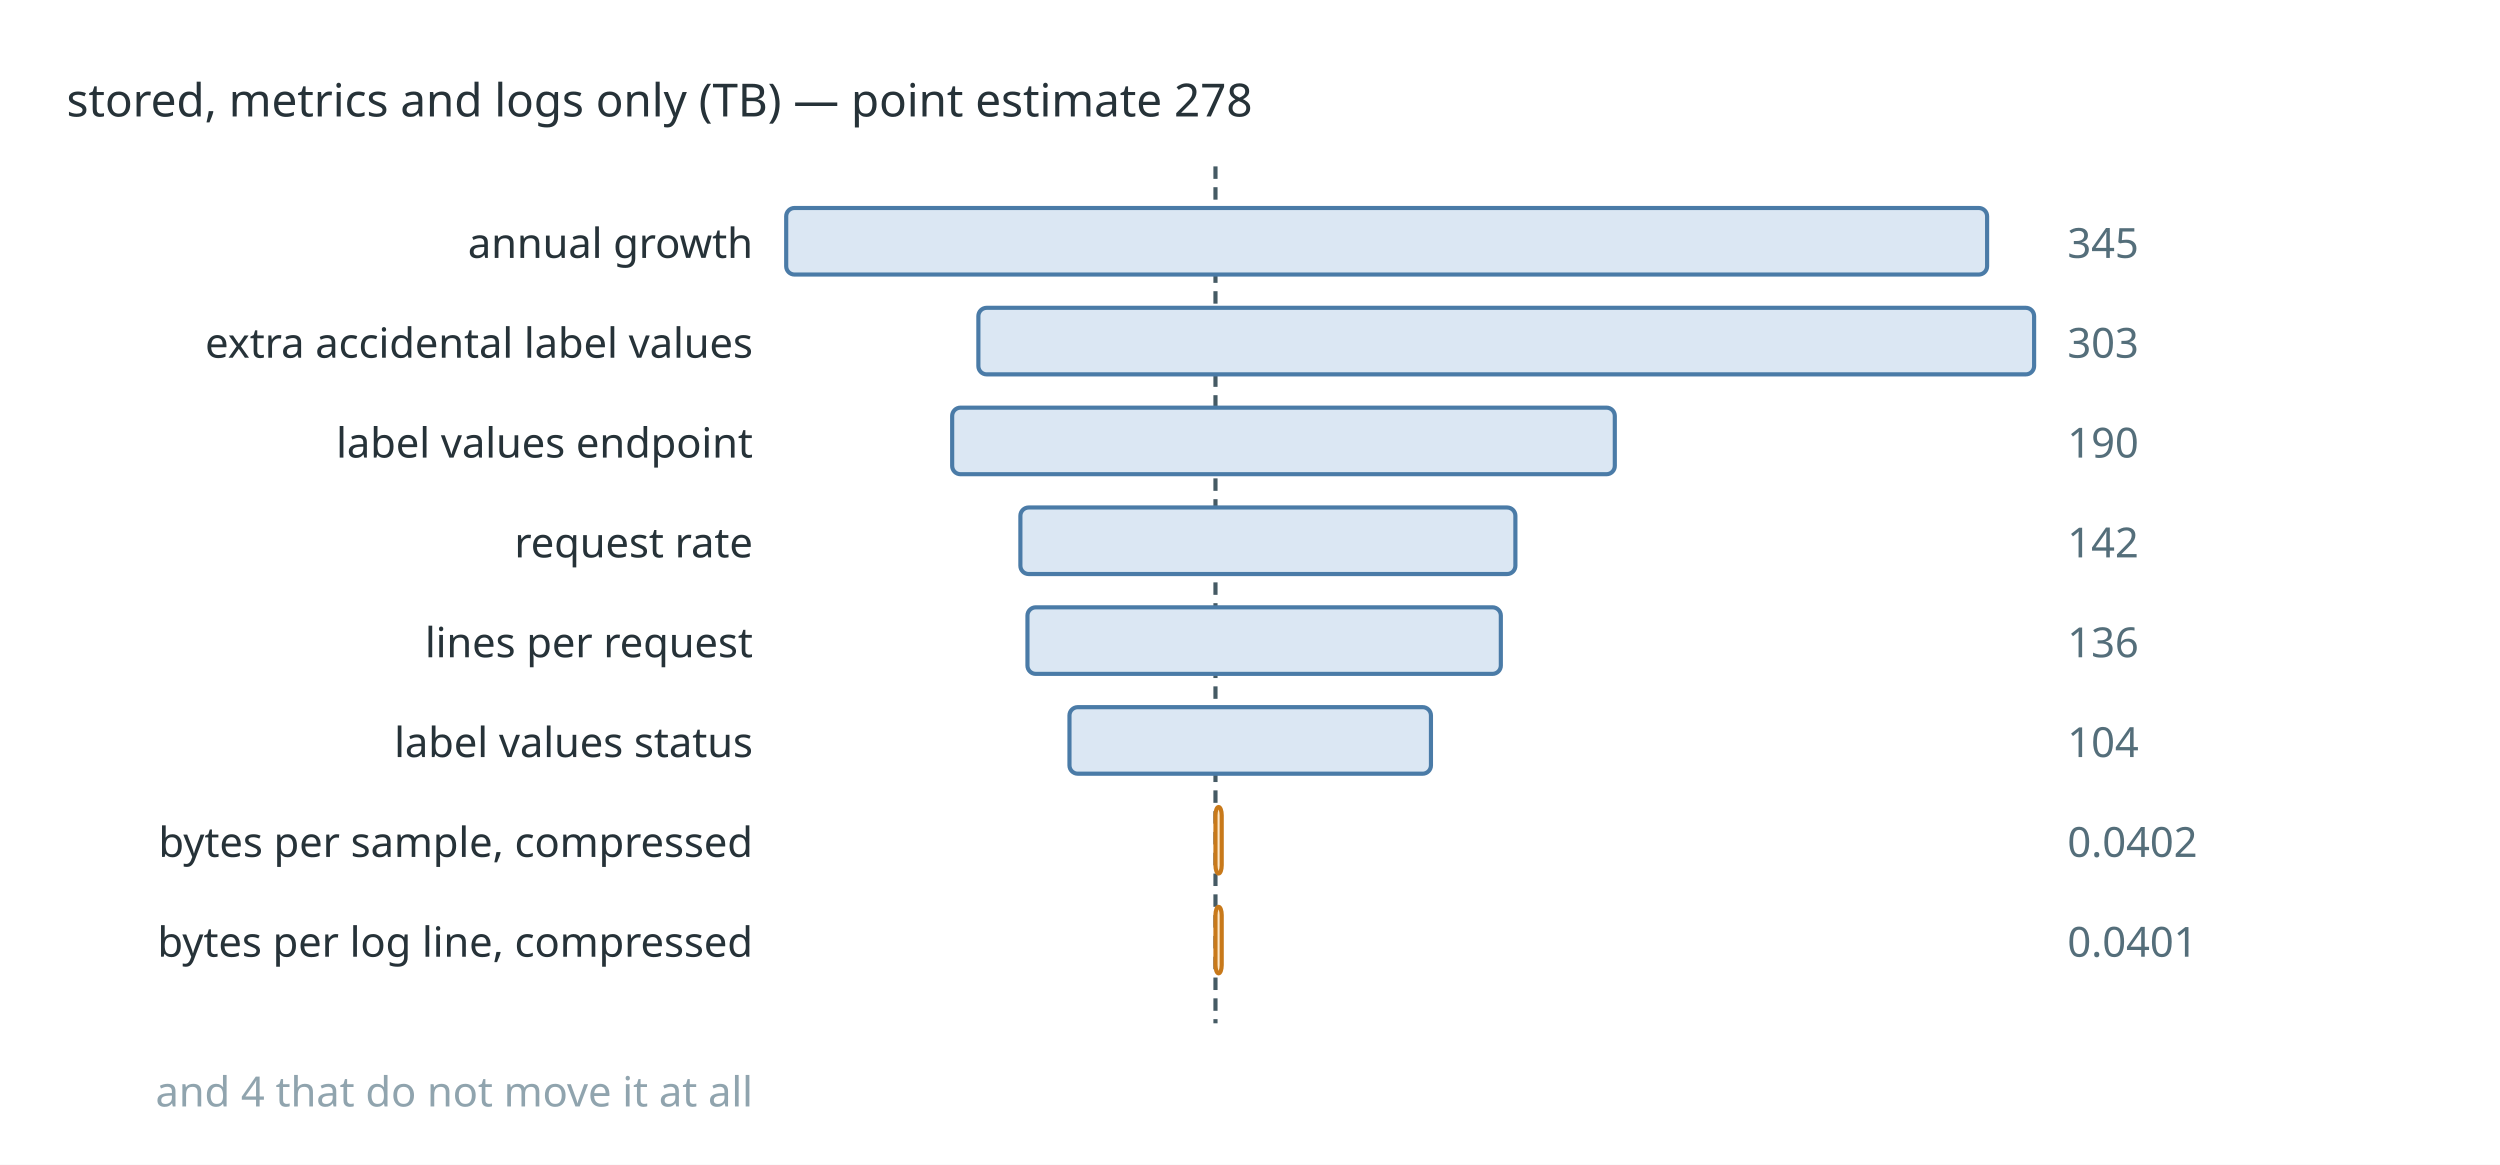
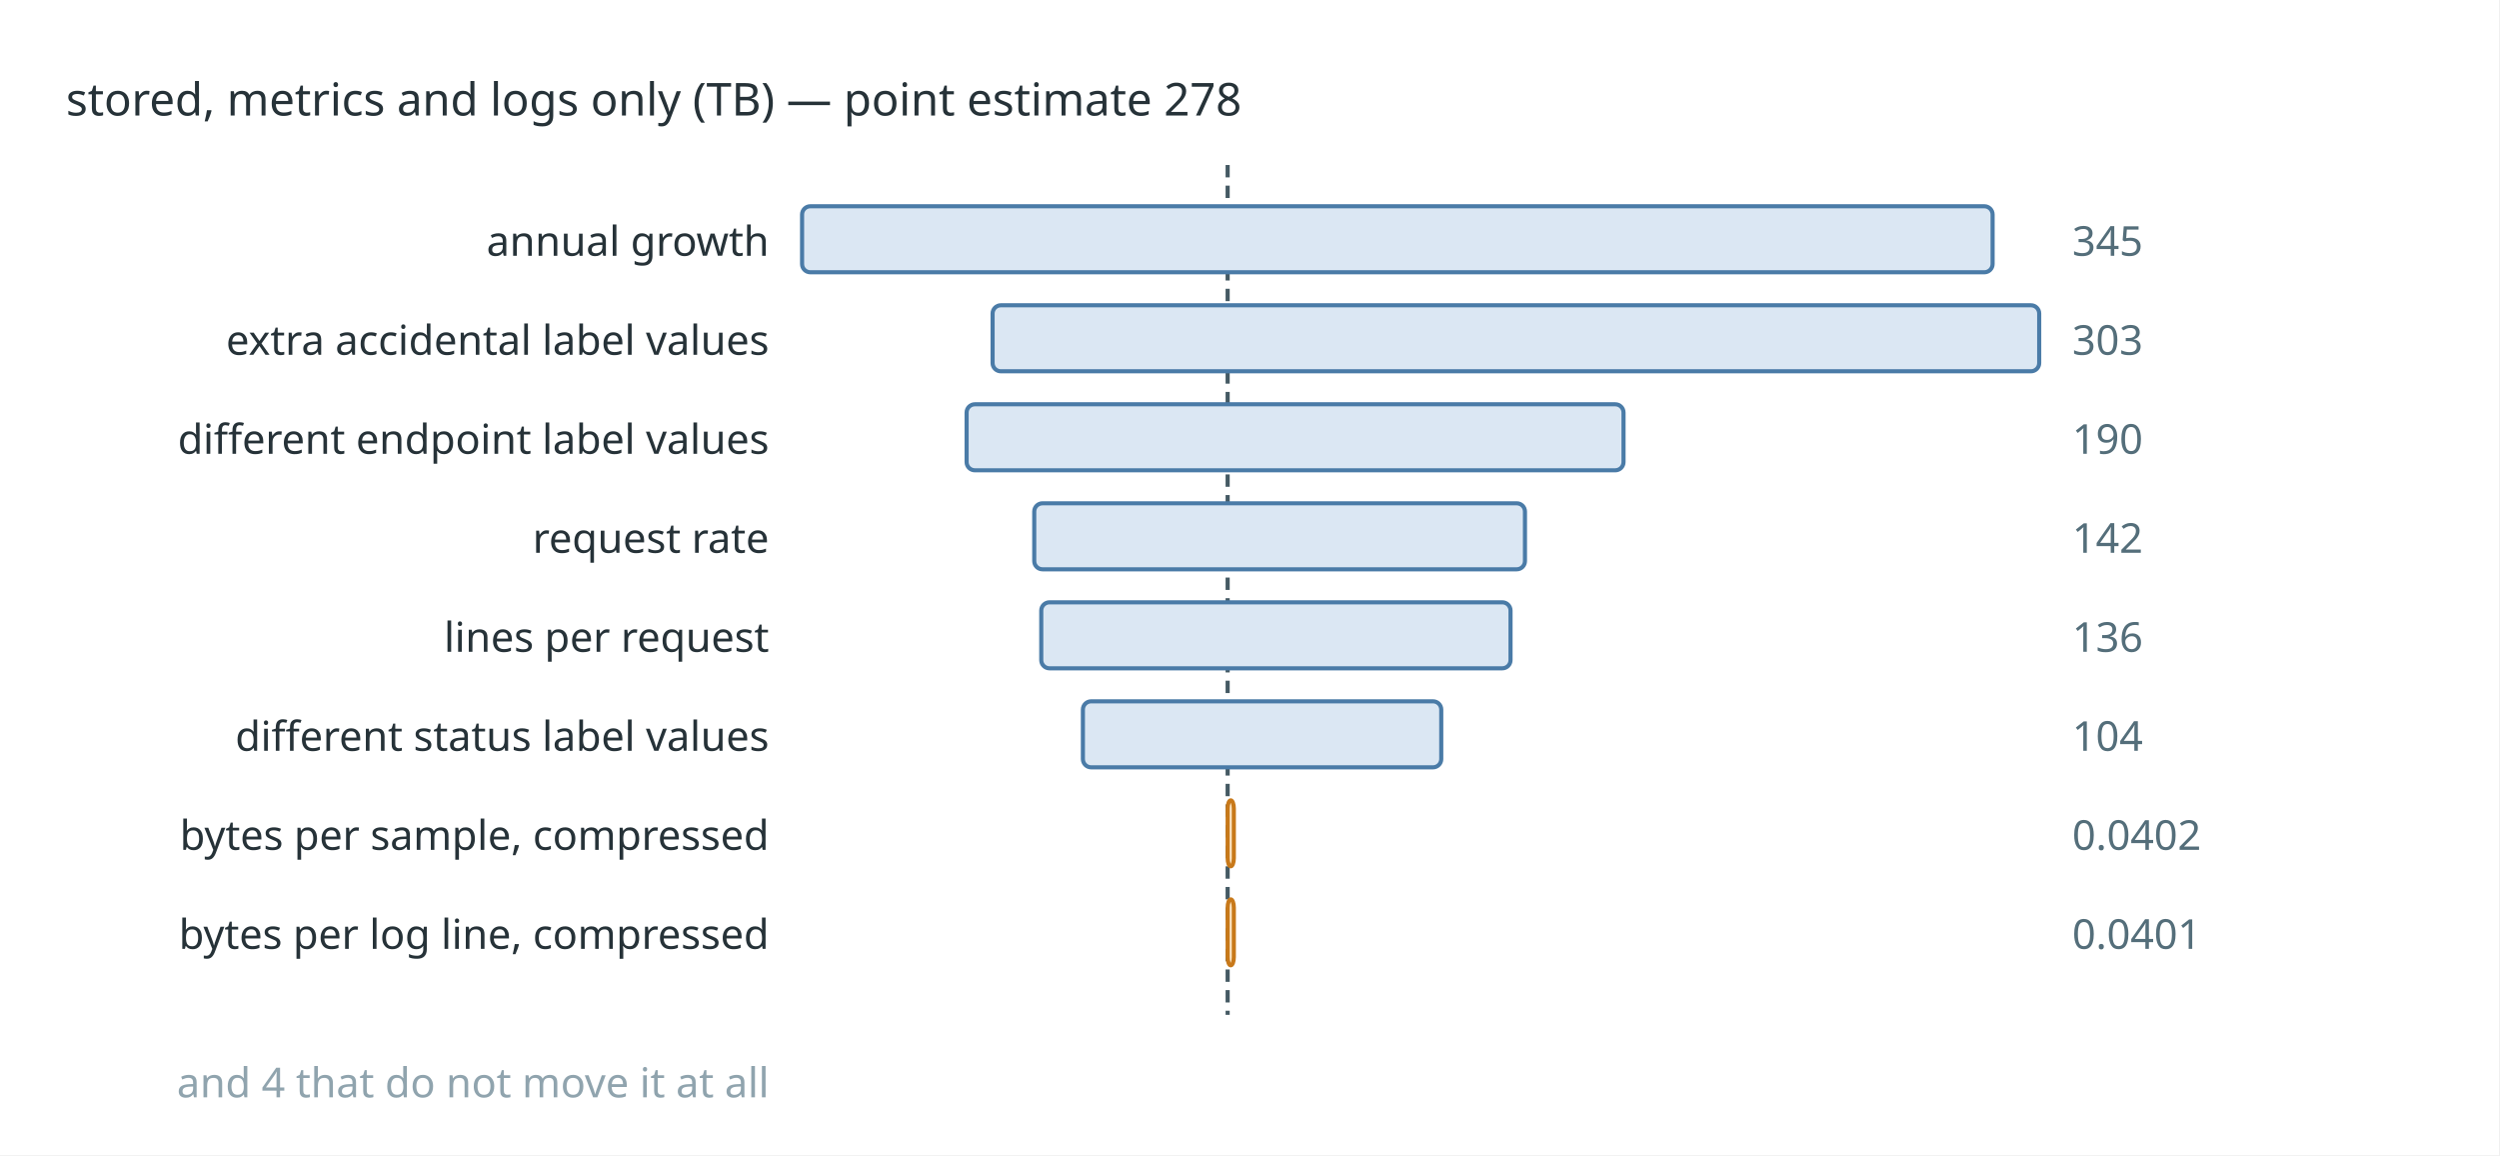
- <svg xmlns="http://www.w3.org/2000/svg" viewBox="0 0 601 280" width="601" height="280" role="img" font-family="system-ui, sans-serif">
-   <rect width="601" height="280" fill="#ffffff" />
+ <svg xmlns="http://www.w3.org/2000/svg" viewBox="0 0 606 280" width="606" height="280" role="img" font-family="system-ui, sans-serif">
+   <rect width="606" height="280" fill="#ffffff" />
  <text x="16" y="28" font-size="11" fill="#263238">stored, metrics and logs only (TB) — point estimate 278</text>
-   <line x1="292.2" y1="40" x2="292.2" y2="246" stroke="#455a64" stroke-width="1" stroke-dasharray="3 2" />
-   <text x="181.0" y="266" font-size="10" text-anchor="end" fill="#90a4ae">and 4 that do not move it at all</text>
-   <rect x="189.0" y="50.0" width="288.7" height="16.0" rx="2" fill="#dbe7f3" stroke="#4a7ba7" stroke-width="1" />
-   <text x="181.0" y="62.0" font-size="10" text-anchor="end" fill="#263238">annual growth</text>
-   <text x="497.0" y="62.0" font-size="10" fill="#546e7a">345</text>
-   <rect x="235.2" y="74.0" width="253.8" height="16.0" rx="2" fill="#dbe7f3" stroke="#4a7ba7" stroke-width="1" />
-   <text x="181.0" y="86.0" font-size="10" text-anchor="end" fill="#263238">extra accidental label values</text>
-   <text x="497.0" y="86.0" font-size="10" fill="#546e7a">303</text>
-   <rect x="228.9" y="98.0" width="159.3" height="16.0" rx="2" fill="#dbe7f3" stroke="#4a7ba7" stroke-width="1" />
-   <text x="181.0" y="110.0" font-size="10" text-anchor="end" fill="#263238">label values endpoint</text>
-   <text x="497.0" y="110.0" font-size="10" fill="#546e7a">190</text>
-   <rect x="245.3" y="122.0" width="119.0" height="16.0" rx="2" fill="#dbe7f3" stroke="#4a7ba7" stroke-width="1" />
-   <text x="181.0" y="134.0" font-size="10" text-anchor="end" fill="#263238">request rate</text>
-   <text x="497.0" y="134.0" font-size="10" fill="#546e7a">142</text>
-   <rect x="247.0" y="146.0" width="113.8" height="16.0" rx="2" fill="#dbe7f3" stroke="#4a7ba7" stroke-width="1" />
-   <text x="181.0" y="158.0" font-size="10" text-anchor="end" fill="#263238">lines per request</text>
-   <text x="497.0" y="158.0" font-size="10" fill="#546e7a">136</text>
-   <rect x="257.1" y="170.0" width="86.9" height="16.0" rx="2" fill="#dbe7f3" stroke="#4a7ba7" stroke-width="1" />
-   <text x="181.0" y="182.0" font-size="10" text-anchor="end" fill="#263238">label values status</text>
-   <text x="497.0" y="182.0" font-size="10" fill="#546e7a">104</text>
-   <rect x="292.2" y="194.0" width="1.5" height="16.0" rx="2" fill="#fde8c8" stroke="#c8791a" stroke-width="1" />
-   <text x="181.0" y="206.0" font-size="10" text-anchor="end" fill="#263238">bytes per sample, compressed</text>
-   <text x="497.0" y="206.0" font-size="10" fill="#546e7a">0.0402</text>
-   <rect x="292.2" y="218.0" width="1.5" height="16.0" rx="2" fill="#fde8c8" stroke="#c8791a" stroke-width="1" />
-   <text x="181.0" y="230.0" font-size="10" text-anchor="end" fill="#263238">bytes per log line, compressed</text>
-   <text x="497.0" y="230.0" font-size="10" fill="#546e7a">0.0401</text>
+   <line x1="297.7" y1="40" x2="297.7" y2="246" stroke="#455a64" stroke-width="1" stroke-dasharray="3 2" />
+   <text x="186.5" y="266" font-size="10" text-anchor="end" fill="#90a4ae">and 4 that do not move it at all</text>
+   <rect x="194.5" y="50.0" width="288.7" height="16.0" rx="2" fill="#dbe7f3" stroke="#4a7ba7" stroke-width="1" />
+   <text x="186.5" y="62.0" font-size="10" text-anchor="end" fill="#263238">annual growth</text>
+   <text x="502.5" y="62.0" font-size="10" fill="#546e7a">345</text>
+   <rect x="240.7" y="74.0" width="253.8" height="16.0" rx="2" fill="#dbe7f3" stroke="#4a7ba7" stroke-width="1" />
+   <text x="186.5" y="86.0" font-size="10" text-anchor="end" fill="#263238">extra accidental label values</text>
+   <text x="502.5" y="86.0" font-size="10" fill="#546e7a">303</text>
+   <rect x="234.4" y="98.0" width="159.3" height="16.0" rx="2" fill="#dbe7f3" stroke="#4a7ba7" stroke-width="1" />
+   <text x="186.5" y="110.0" font-size="10" text-anchor="end" fill="#263238">different endpoint label values</text>
+   <text x="502.5" y="110.0" font-size="10" fill="#546e7a">190</text>
+   <rect x="250.8" y="122.0" width="119.0" height="16.0" rx="2" fill="#dbe7f3" stroke="#4a7ba7" stroke-width="1" />
+   <text x="186.5" y="134.0" font-size="10" text-anchor="end" fill="#263238">request rate</text>
+   <text x="502.5" y="134.0" font-size="10" fill="#546e7a">142</text>
+   <rect x="252.5" y="146.0" width="113.8" height="16.0" rx="2" fill="#dbe7f3" stroke="#4a7ba7" stroke-width="1" />
+   <text x="186.5" y="158.0" font-size="10" text-anchor="end" fill="#263238">lines per request</text>
+   <text x="502.5" y="158.0" font-size="10" fill="#546e7a">136</text>
+   <rect x="262.6" y="170.0" width="86.9" height="16.0" rx="2" fill="#dbe7f3" stroke="#4a7ba7" stroke-width="1" />
+   <text x="186.5" y="182.0" font-size="10" text-anchor="end" fill="#263238">different status label values</text>
+   <text x="502.5" y="182.0" font-size="10" fill="#546e7a">104</text>
+   <rect x="297.7" y="194.0" width="1.5" height="16.0" rx="2" fill="#fde8c8" stroke="#c8791a" stroke-width="1" />
+   <text x="186.5" y="206.0" font-size="10" text-anchor="end" fill="#263238">bytes per sample, compressed</text>
+   <text x="502.5" y="206.0" font-size="10" fill="#546e7a">0.0402</text>
+   <rect x="297.7" y="218.0" width="1.5" height="16.0" rx="2" fill="#fde8c8" stroke="#c8791a" stroke-width="1" />
+   <text x="186.5" y="230.0" font-size="10" text-anchor="end" fill="#263238">bytes per log line, compressed</text>
+   <text x="502.5" y="230.0" font-size="10" fill="#546e7a">0.0401</text>
</svg>
